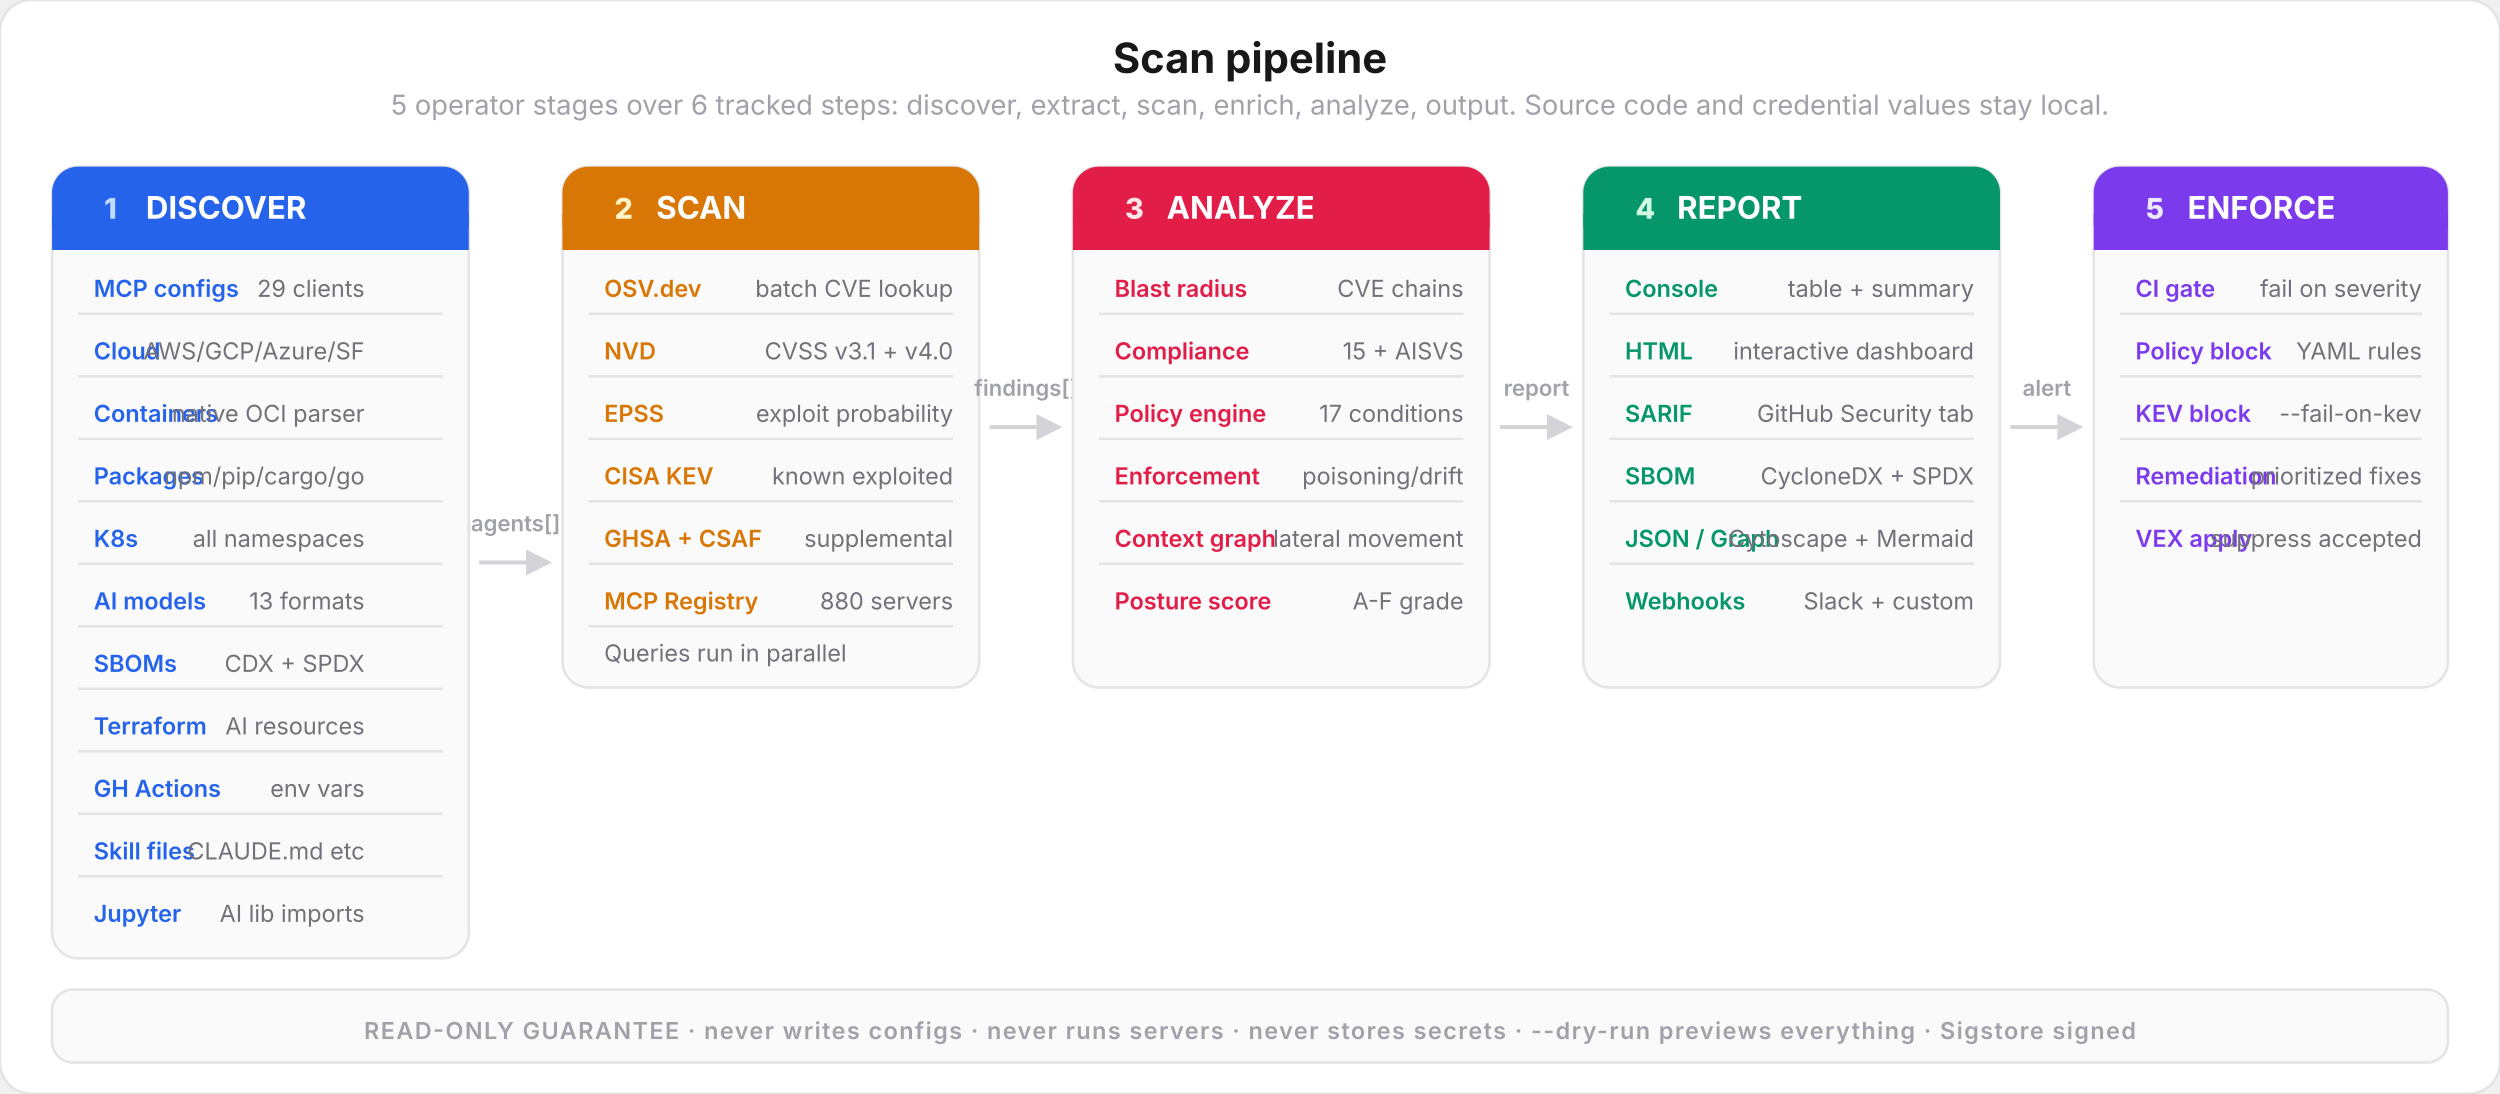
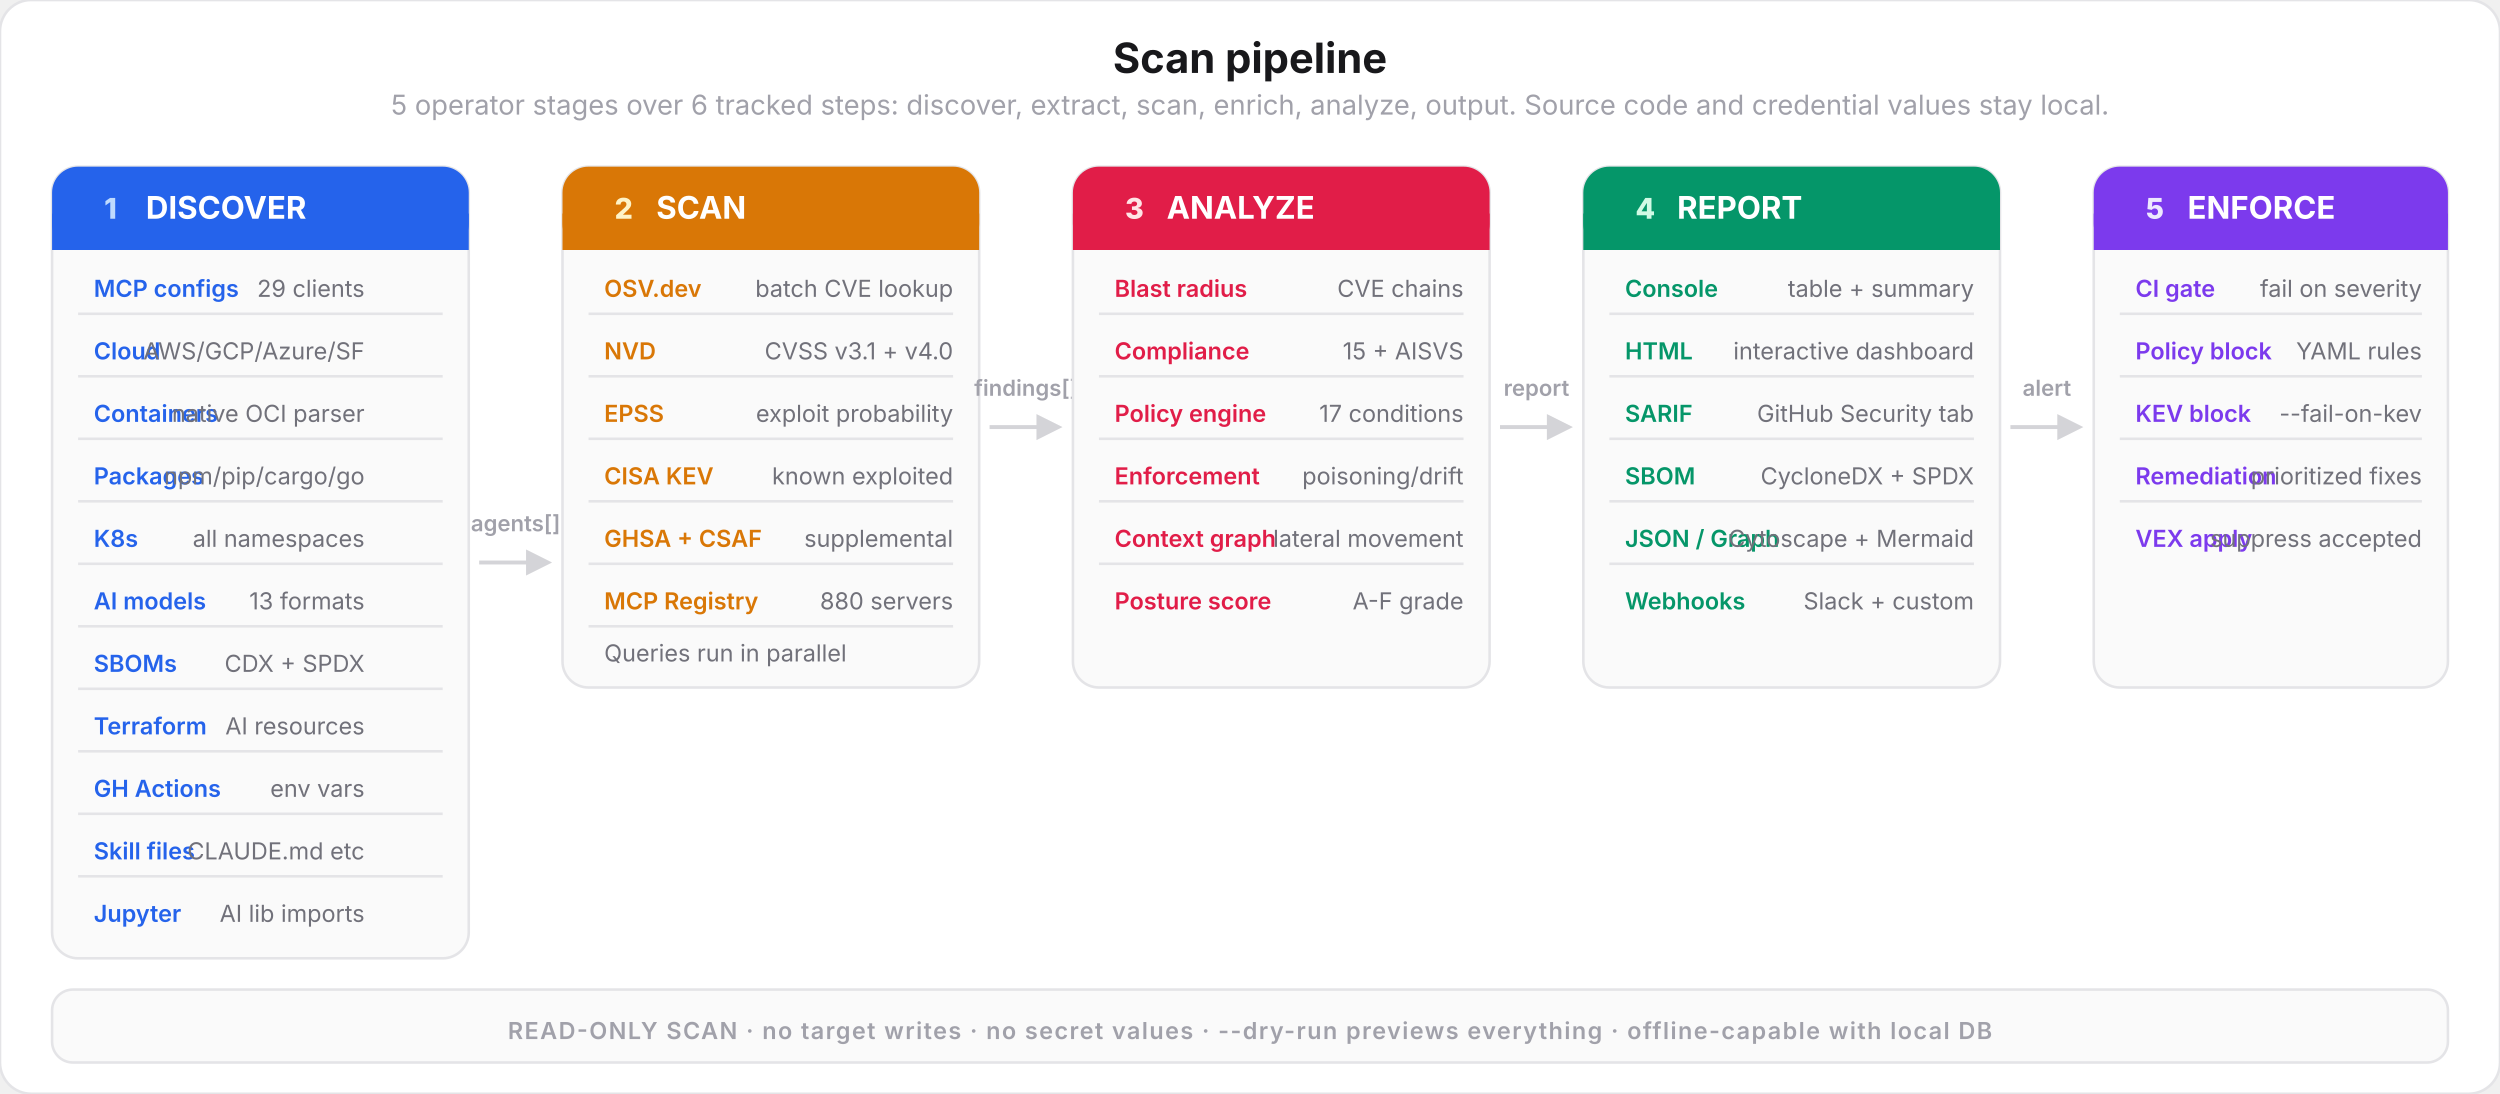
<svg xmlns="http://www.w3.org/2000/svg" viewBox="0 0 960 420" fill="none">
  <style>
    text { font-family: system-ui, -apple-system, 'Segoe UI', sans-serif; }
    .title { font-size: 16px; font-weight: 700; fill: #18181b; }
    .subtitle { font-size: 10.5px; font-weight: 400; fill: #a1a1aa; }
    .step-num { font-size: 11px; font-weight: 800; }
    .step-name { font-size: 12px; font-weight: 700; fill: #ffffff; }
    .step-desc { font-size: 9px; font-weight: 400; fill: #71717a; }
    .item-label { font-size: 9px; font-weight: 600; }
    .arrow-label { font-size: 8.5px; font-weight: 600; fill: #a1a1aa; }
  </style>
  <rect width="960" height="420" rx="12" fill="#ffffff" stroke="#e4e4e7" stroke-width="1" />
  <text x="480" y="28" text-anchor="middle" class="title">Scan pipeline</text>
  <text x="480" y="44" text-anchor="middle" class="subtitle">5 operator stages over 6 tracked steps: discover, extract, scan, enrich, analyze, output. Source code and credential values stay local.</text>
  <rect x="20" y="64" width="160" height="304" rx="10" fill="#fafafa" stroke="#e4e4e7" stroke-width="1" />
  <rect x="20" y="64" width="160" height="32" rx="10" fill="#2563eb" />
  <rect x="20" y="82" width="160" height="14" fill="#2563eb" />
  <text x="40" y="84" class="step-num" fill="#bfdbfe">1</text>
  <text x="56" y="84" class="step-name">DISCOVER</text>
  <text x="36" y="114" class="item-label" fill="#2563eb">MCP configs</text>
  <text x="140" y="114" text-anchor="end" class="step-desc">29 clients</text>
  <rect x="30" y="120" width="140" height="1" fill="#e4e4e7" />
  <text x="36" y="138" class="item-label" fill="#2563eb">Cloud</text>
  <text x="140" y="138" text-anchor="end" class="step-desc">AWS/GCP/Azure/SF</text>
  <rect x="30" y="144" width="140" height="1" fill="#e4e4e7" />
  <text x="36" y="162" class="item-label" fill="#2563eb">Containers</text>
  <text x="140" y="162" text-anchor="end" class="step-desc">native OCI parser</text>
  <rect x="30" y="168" width="140" height="1" fill="#e4e4e7" />
  <text x="36" y="186" class="item-label" fill="#2563eb">Packages</text>
  <text x="140" y="186" text-anchor="end" class="step-desc">npm/pip/cargo/go</text>
  <rect x="30" y="192" width="140" height="1" fill="#e4e4e7" />
  <text x="36" y="210" class="item-label" fill="#2563eb">K8s</text>
  <text x="140" y="210" text-anchor="end" class="step-desc">all namespaces</text>
  <rect x="30" y="216" width="140" height="1" fill="#e4e4e7" />
  <text x="36" y="234" class="item-label" fill="#2563eb">AI models</text>
  <text x="140" y="234" text-anchor="end" class="step-desc">13 formats</text>
  <rect x="30" y="240" width="140" height="1" fill="#e4e4e7" />
  <text x="36" y="258" class="item-label" fill="#2563eb">SBOMs</text>
  <text x="140" y="258" text-anchor="end" class="step-desc">CDX + SPDX</text>
  <rect x="30" y="264" width="140" height="1" fill="#e4e4e7" />
  <text x="36" y="282" class="item-label" fill="#2563eb">Terraform</text>
  <text x="140" y="282" text-anchor="end" class="step-desc">AI resources</text>
  <rect x="30" y="288" width="140" height="1" fill="#e4e4e7" />
  <text x="36" y="306" class="item-label" fill="#2563eb">GH Actions</text>
  <text x="140" y="306" text-anchor="end" class="step-desc">env vars</text>
  <rect x="30" y="312" width="140" height="1" fill="#e4e4e7" />
  <text x="36" y="330" class="item-label" fill="#2563eb">Skill files</text>
  <text x="140" y="330" text-anchor="end" class="step-desc">CLAUDE.md etc</text>
  <rect x="30" y="336" width="140" height="1" fill="#e4e4e7" />
  <text x="36" y="354" class="item-label" fill="#2563eb">Jupyter</text>
  <text x="140" y="354" text-anchor="end" class="step-desc">AI lib imports</text>
  <line x1="184" y1="216" x2="204" y2="216" stroke="#d4d4d8" stroke-width="1.5" />
  <polygon points="202,211 212,216 202,221" fill="#d4d4d8" />
  <text x="198" y="204" text-anchor="middle" class="arrow-label">agents[]</text>
  <rect x="216" y="64" width="160" height="200" rx="10" fill="#fafafa" stroke="#e4e4e7" stroke-width="1" />
  <rect x="216" y="64" width="160" height="32" rx="10" fill="#d97706" />
  <rect x="216" y="82" width="160" height="14" fill="#d97706" />
  <text x="236" y="84" class="step-num" fill="#fef3c7">2</text>
  <text x="252" y="84" class="step-name">SCAN</text>
  <text x="232" y="114" class="item-label" fill="#d97706">OSV.dev</text>
  <text x="366" y="114" text-anchor="end" class="step-desc">batch CVE lookup</text>
  <rect x="226" y="120" width="140" height="1" fill="#e4e4e7" />
  <text x="232" y="138" class="item-label" fill="#d97706">NVD</text>
  <text x="366" y="138" text-anchor="end" class="step-desc">CVSS v3.1 + v4.0</text>
  <rect x="226" y="144" width="140" height="1" fill="#e4e4e7" />
  <text x="232" y="162" class="item-label" fill="#d97706">EPSS</text>
  <text x="366" y="162" text-anchor="end" class="step-desc">exploit probability</text>
  <rect x="226" y="168" width="140" height="1" fill="#e4e4e7" />
  <text x="232" y="186" class="item-label" fill="#d97706">CISA KEV</text>
  <text x="366" y="186" text-anchor="end" class="step-desc">known exploited</text>
  <rect x="226" y="192" width="140" height="1" fill="#e4e4e7" />
  <text x="232" y="210" class="item-label" fill="#d97706">GHSA + CSAF</text>
  <text x="366" y="210" text-anchor="end" class="step-desc">supplemental</text>
  <rect x="226" y="216" width="140" height="1" fill="#e4e4e7" />
  <text x="232" y="234" class="item-label" fill="#d97706">MCP Registry</text>
  <text x="366" y="234" text-anchor="end" class="step-desc">880 servers</text>
  <rect x="226" y="240" width="140" height="1" fill="#e4e4e7" />
  <text x="232" y="254" class="step-desc">Queries run in parallel</text>
  <line x1="380" y1="164" x2="400" y2="164" stroke="#d4d4d8" stroke-width="1.5" />
  <polygon points="398,159 408,164 398,169" fill="#d4d4d8" />
  <text x="394" y="152" text-anchor="middle" class="arrow-label">findings[]</text>
  <rect x="412" y="64" width="160" height="200" rx="10" fill="#fafafa" stroke="#e4e4e7" stroke-width="1" />
  <rect x="412" y="64" width="160" height="32" rx="10" fill="#e11d48" />
  <rect x="412" y="82" width="160" height="14" fill="#e11d48" />
  <text x="432" y="84" class="step-num" fill="#ffe4e6">3</text>
  <text x="448" y="84" class="step-name">ANALYZE</text>
  <text x="428" y="114" class="item-label" fill="#e11d48">Blast radius</text>
  <text x="562" y="114" text-anchor="end" class="step-desc">CVE chains</text>
  <rect x="422" y="120" width="140" height="1" fill="#e4e4e7" />
  <text x="428" y="138" class="item-label" fill="#e11d48">Compliance</text>
  <text x="562" y="138" text-anchor="end" class="step-desc">15 + AISVS</text>
  <rect x="422" y="144" width="140" height="1" fill="#e4e4e7" />
  <text x="428" y="162" class="item-label" fill="#e11d48">Policy engine</text>
  <text x="562" y="162" text-anchor="end" class="step-desc">17 conditions</text>
  <rect x="422" y="168" width="140" height="1" fill="#e4e4e7" />
  <text x="428" y="186" class="item-label" fill="#e11d48">Enforcement</text>
  <text x="562" y="186" text-anchor="end" class="step-desc">poisoning/drift</text>
  <rect x="422" y="192" width="140" height="1" fill="#e4e4e7" />
  <text x="428" y="210" class="item-label" fill="#e11d48">Context graph</text>
  <text x="562" y="210" text-anchor="end" class="step-desc">lateral movement</text>
  <rect x="422" y="216" width="140" height="1" fill="#e4e4e7" />
  <text x="428" y="234" class="item-label" fill="#e11d48">Posture score</text>
  <text x="562" y="234" text-anchor="end" class="step-desc">A-F grade</text>
  <line x1="576" y1="164" x2="596" y2="164" stroke="#d4d4d8" stroke-width="1.5" />
  <polygon points="594,159 604,164 594,169" fill="#d4d4d8" />
  <text x="590" y="152" text-anchor="middle" class="arrow-label">report</text>
  <rect x="608" y="64" width="160" height="200" rx="10" fill="#fafafa" stroke="#e4e4e7" stroke-width="1" />
  <rect x="608" y="64" width="160" height="32" rx="10" fill="#059669" />
  <rect x="608" y="82" width="160" height="14" fill="#059669" />
  <text x="628" y="84" class="step-num" fill="#d1fae5">4</text>
  <text x="644" y="84" class="step-name">REPORT</text>
  <text x="624" y="114" class="item-label" fill="#059669">Console</text>
  <text x="758" y="114" text-anchor="end" class="step-desc">table + summary</text>
  <rect x="618" y="120" width="140" height="1" fill="#e4e4e7" />
  <text x="624" y="138" class="item-label" fill="#059669">HTML</text>
  <text x="758" y="138" text-anchor="end" class="step-desc">interactive dashboard</text>
  <rect x="618" y="144" width="140" height="1" fill="#e4e4e7" />
  <text x="624" y="162" class="item-label" fill="#059669">SARIF</text>
  <text x="758" y="162" text-anchor="end" class="step-desc">GitHub Security tab</text>
  <rect x="618" y="168" width="140" height="1" fill="#e4e4e7" />
  <text x="624" y="186" class="item-label" fill="#059669">SBOM</text>
  <text x="758" y="186" text-anchor="end" class="step-desc">CycloneDX + SPDX</text>
  <rect x="618" y="192" width="140" height="1" fill="#e4e4e7" />
  <text x="624" y="210" class="item-label" fill="#059669">JSON / Graph</text>
  <text x="758" y="210" text-anchor="end" class="step-desc">Cytoscape + Mermaid</text>
  <rect x="618" y="216" width="140" height="1" fill="#e4e4e7" />
  <text x="624" y="234" class="item-label" fill="#059669">Webhooks</text>
  <text x="758" y="234" text-anchor="end" class="step-desc">Slack + custom</text>
  <line x1="772" y1="164" x2="792" y2="164" stroke="#d4d4d8" stroke-width="1.5" />
  <polygon points="790,159 800,164 790,169" fill="#d4d4d8" />
  <text x="786" y="152" text-anchor="middle" class="arrow-label">alert</text>
  <rect x="804" y="64" width="136" height="200" rx="10" fill="#fafafa" stroke="#e4e4e7" stroke-width="1" />
  <rect x="804" y="64" width="136" height="32" rx="10" fill="#7c3aed" />
  <rect x="804" y="82" width="136" height="14" fill="#7c3aed" />
  <text x="824" y="84" class="step-num" fill="#ede9fe">5</text>
  <text x="840" y="84" class="step-name">ENFORCE</text>
  <text x="820" y="114" class="item-label" fill="#7c3aed">CI gate</text>
  <text x="930" y="114" text-anchor="end" class="step-desc">fail on severity</text>
  <rect x="814" y="120" width="116" height="1" fill="#e4e4e7" />
  <text x="820" y="138" class="item-label" fill="#7c3aed">Policy block</text>
  <text x="930" y="138" text-anchor="end" class="step-desc">YAML rules</text>
  <rect x="814" y="144" width="116" height="1" fill="#e4e4e7" />
  <text x="820" y="162" class="item-label" fill="#7c3aed">KEV block</text>
  <text x="930" y="162" text-anchor="end" class="step-desc">--fail-on-kev</text>
  <rect x="814" y="168" width="116" height="1" fill="#e4e4e7" />
  <text x="820" y="186" class="item-label" fill="#7c3aed">Remediation</text>
  <text x="930" y="186" text-anchor="end" class="step-desc">prioritized fixes</text>
  <rect x="814" y="192" width="116" height="1" fill="#e4e4e7" />
  <text x="820" y="210" class="item-label" fill="#7c3aed">VEX apply</text>
  <text x="930" y="210" text-anchor="end" class="step-desc">suppress accepted</text>
  <rect x="20" y="380" width="920" height="28" rx="8" fill="#fafafa" stroke="#e4e4e7" stroke-width="1" />
-   <text x="480" y="399" text-anchor="middle" font-size="9" font-weight="600" fill="#a1a1aa" letter-spacing="0.06em" font-family="system-ui, sans-serif">READ-ONLY GUARANTEE · never writes configs · never runs servers · never stores secrets · --dry-run previews everything · Sigstore signed</text>
+   <text x="480" y="399" text-anchor="middle" font-size="9" font-weight="600" fill="#a1a1aa" letter-spacing="0.06em" font-family="system-ui, sans-serif">READ-ONLY SCAN · no target writes · no secret values · --dry-run previews everything · offline-capable with local DB</text>
</svg>
